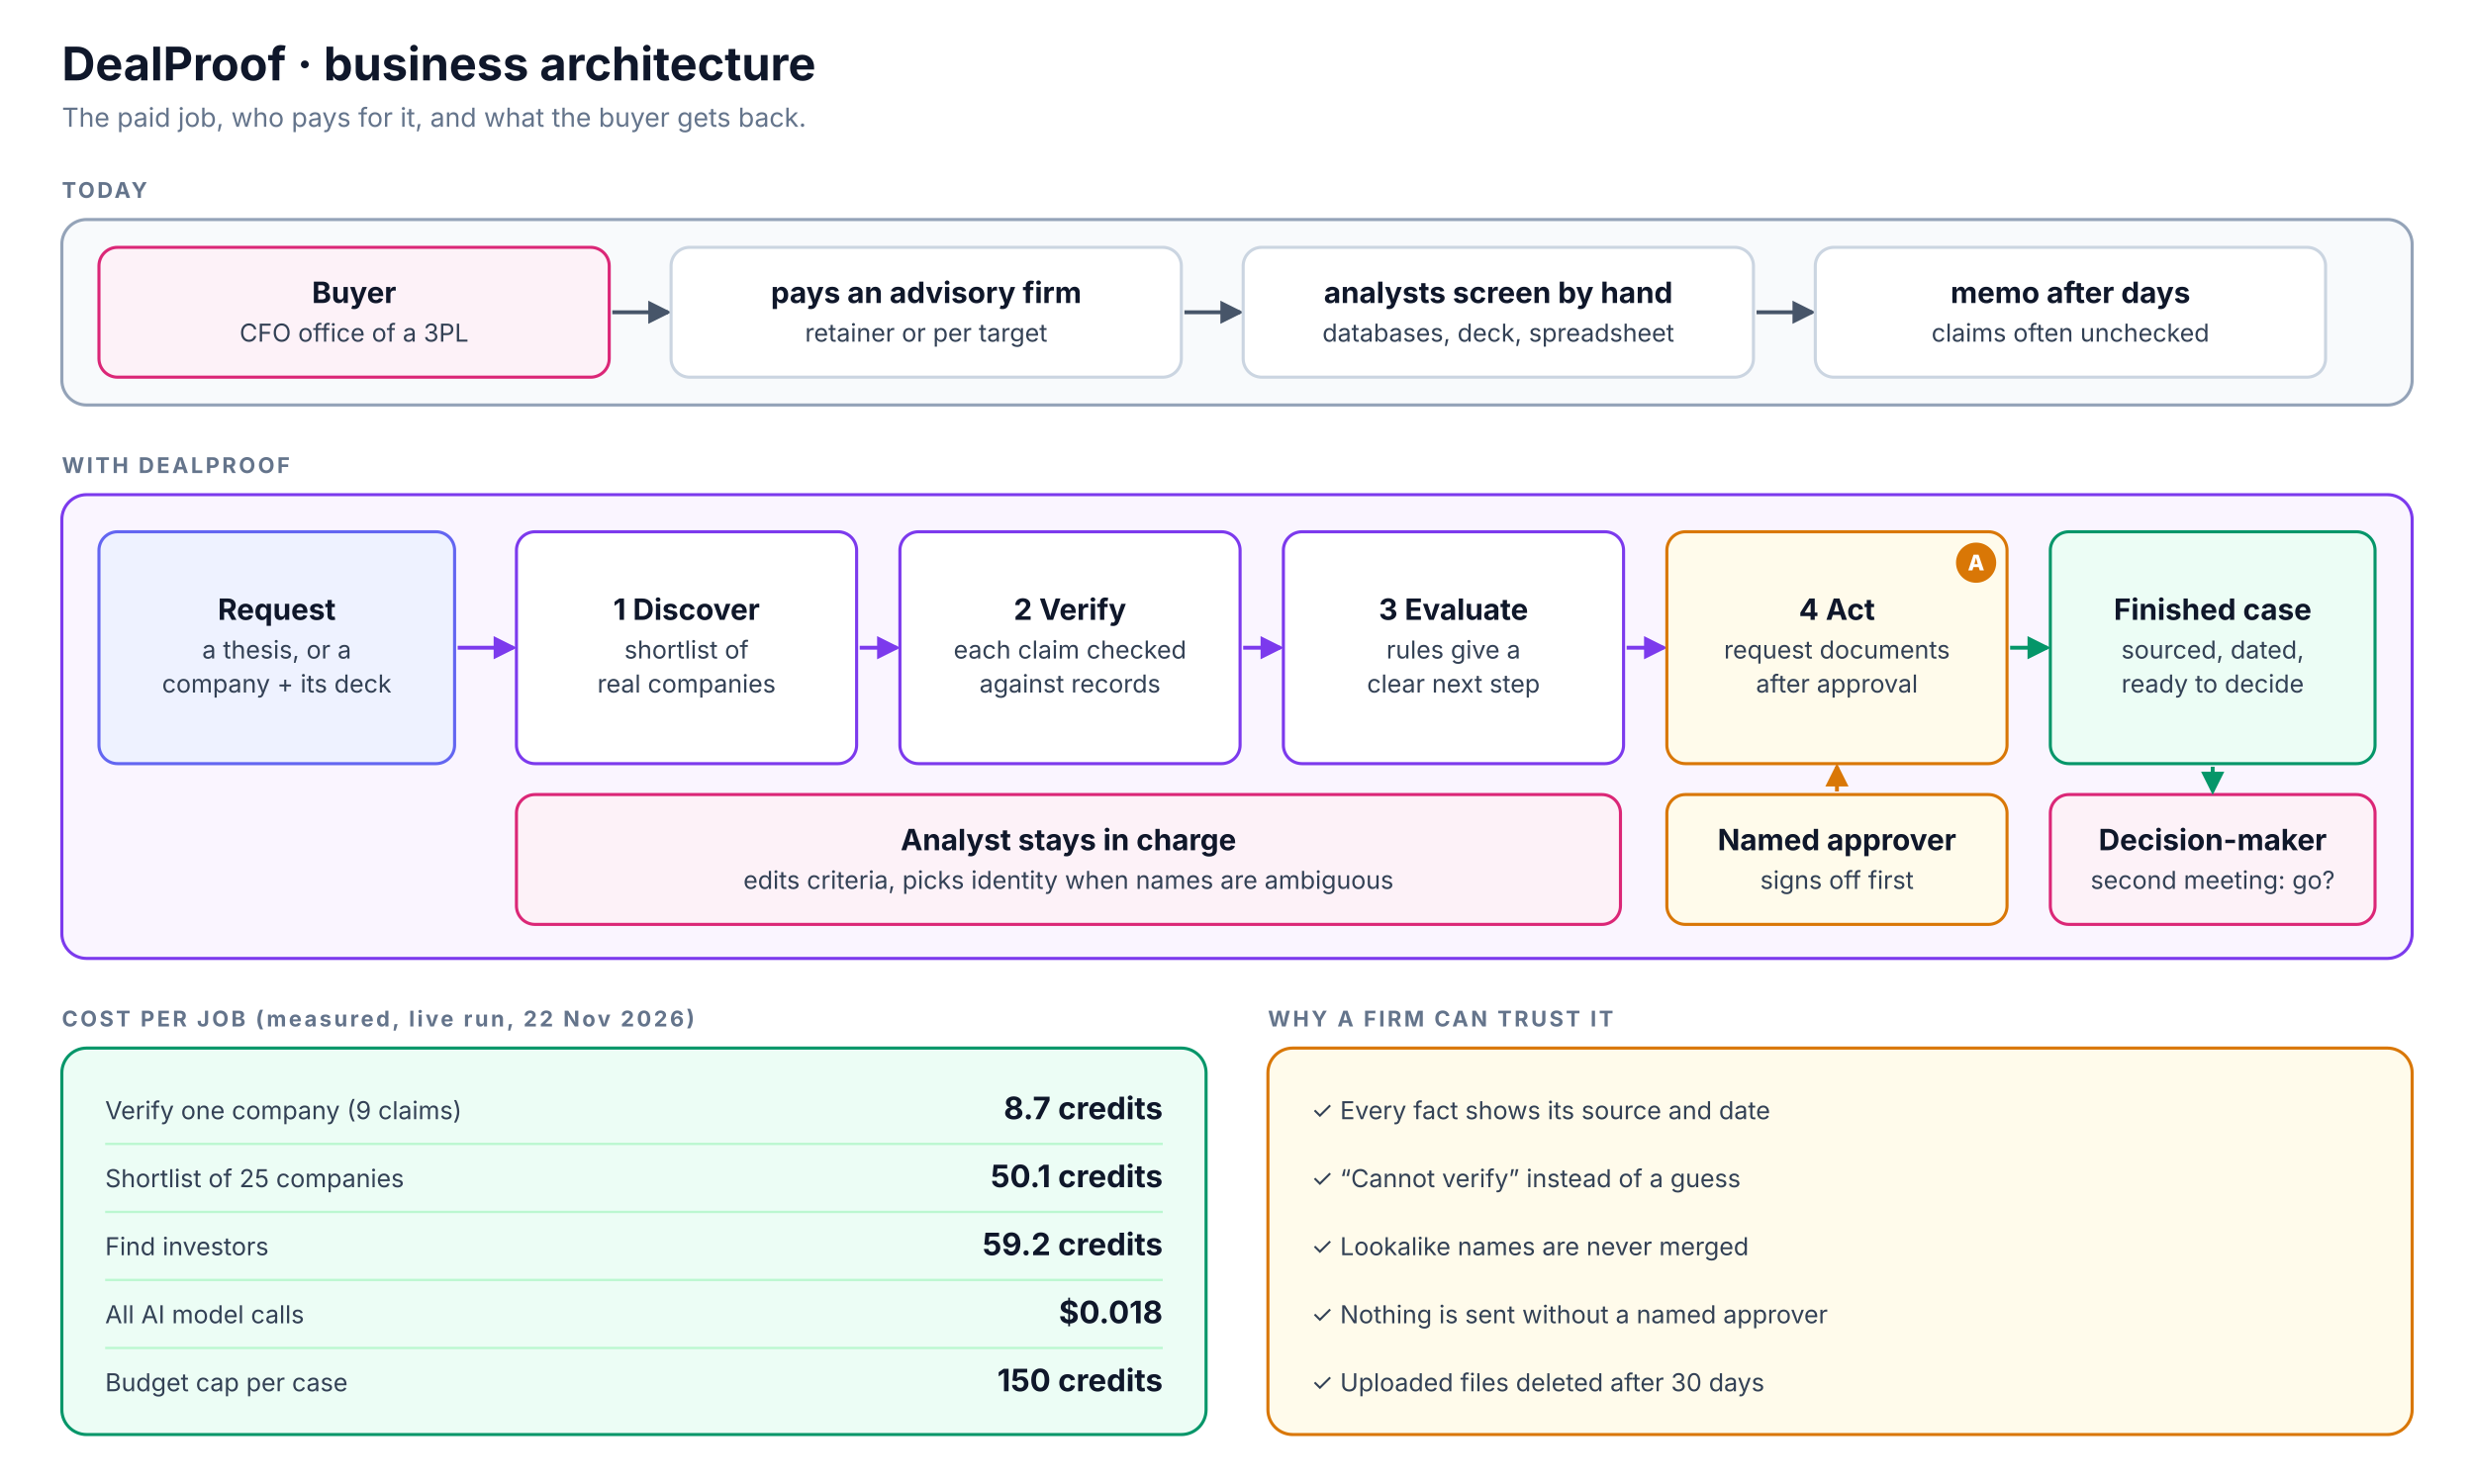
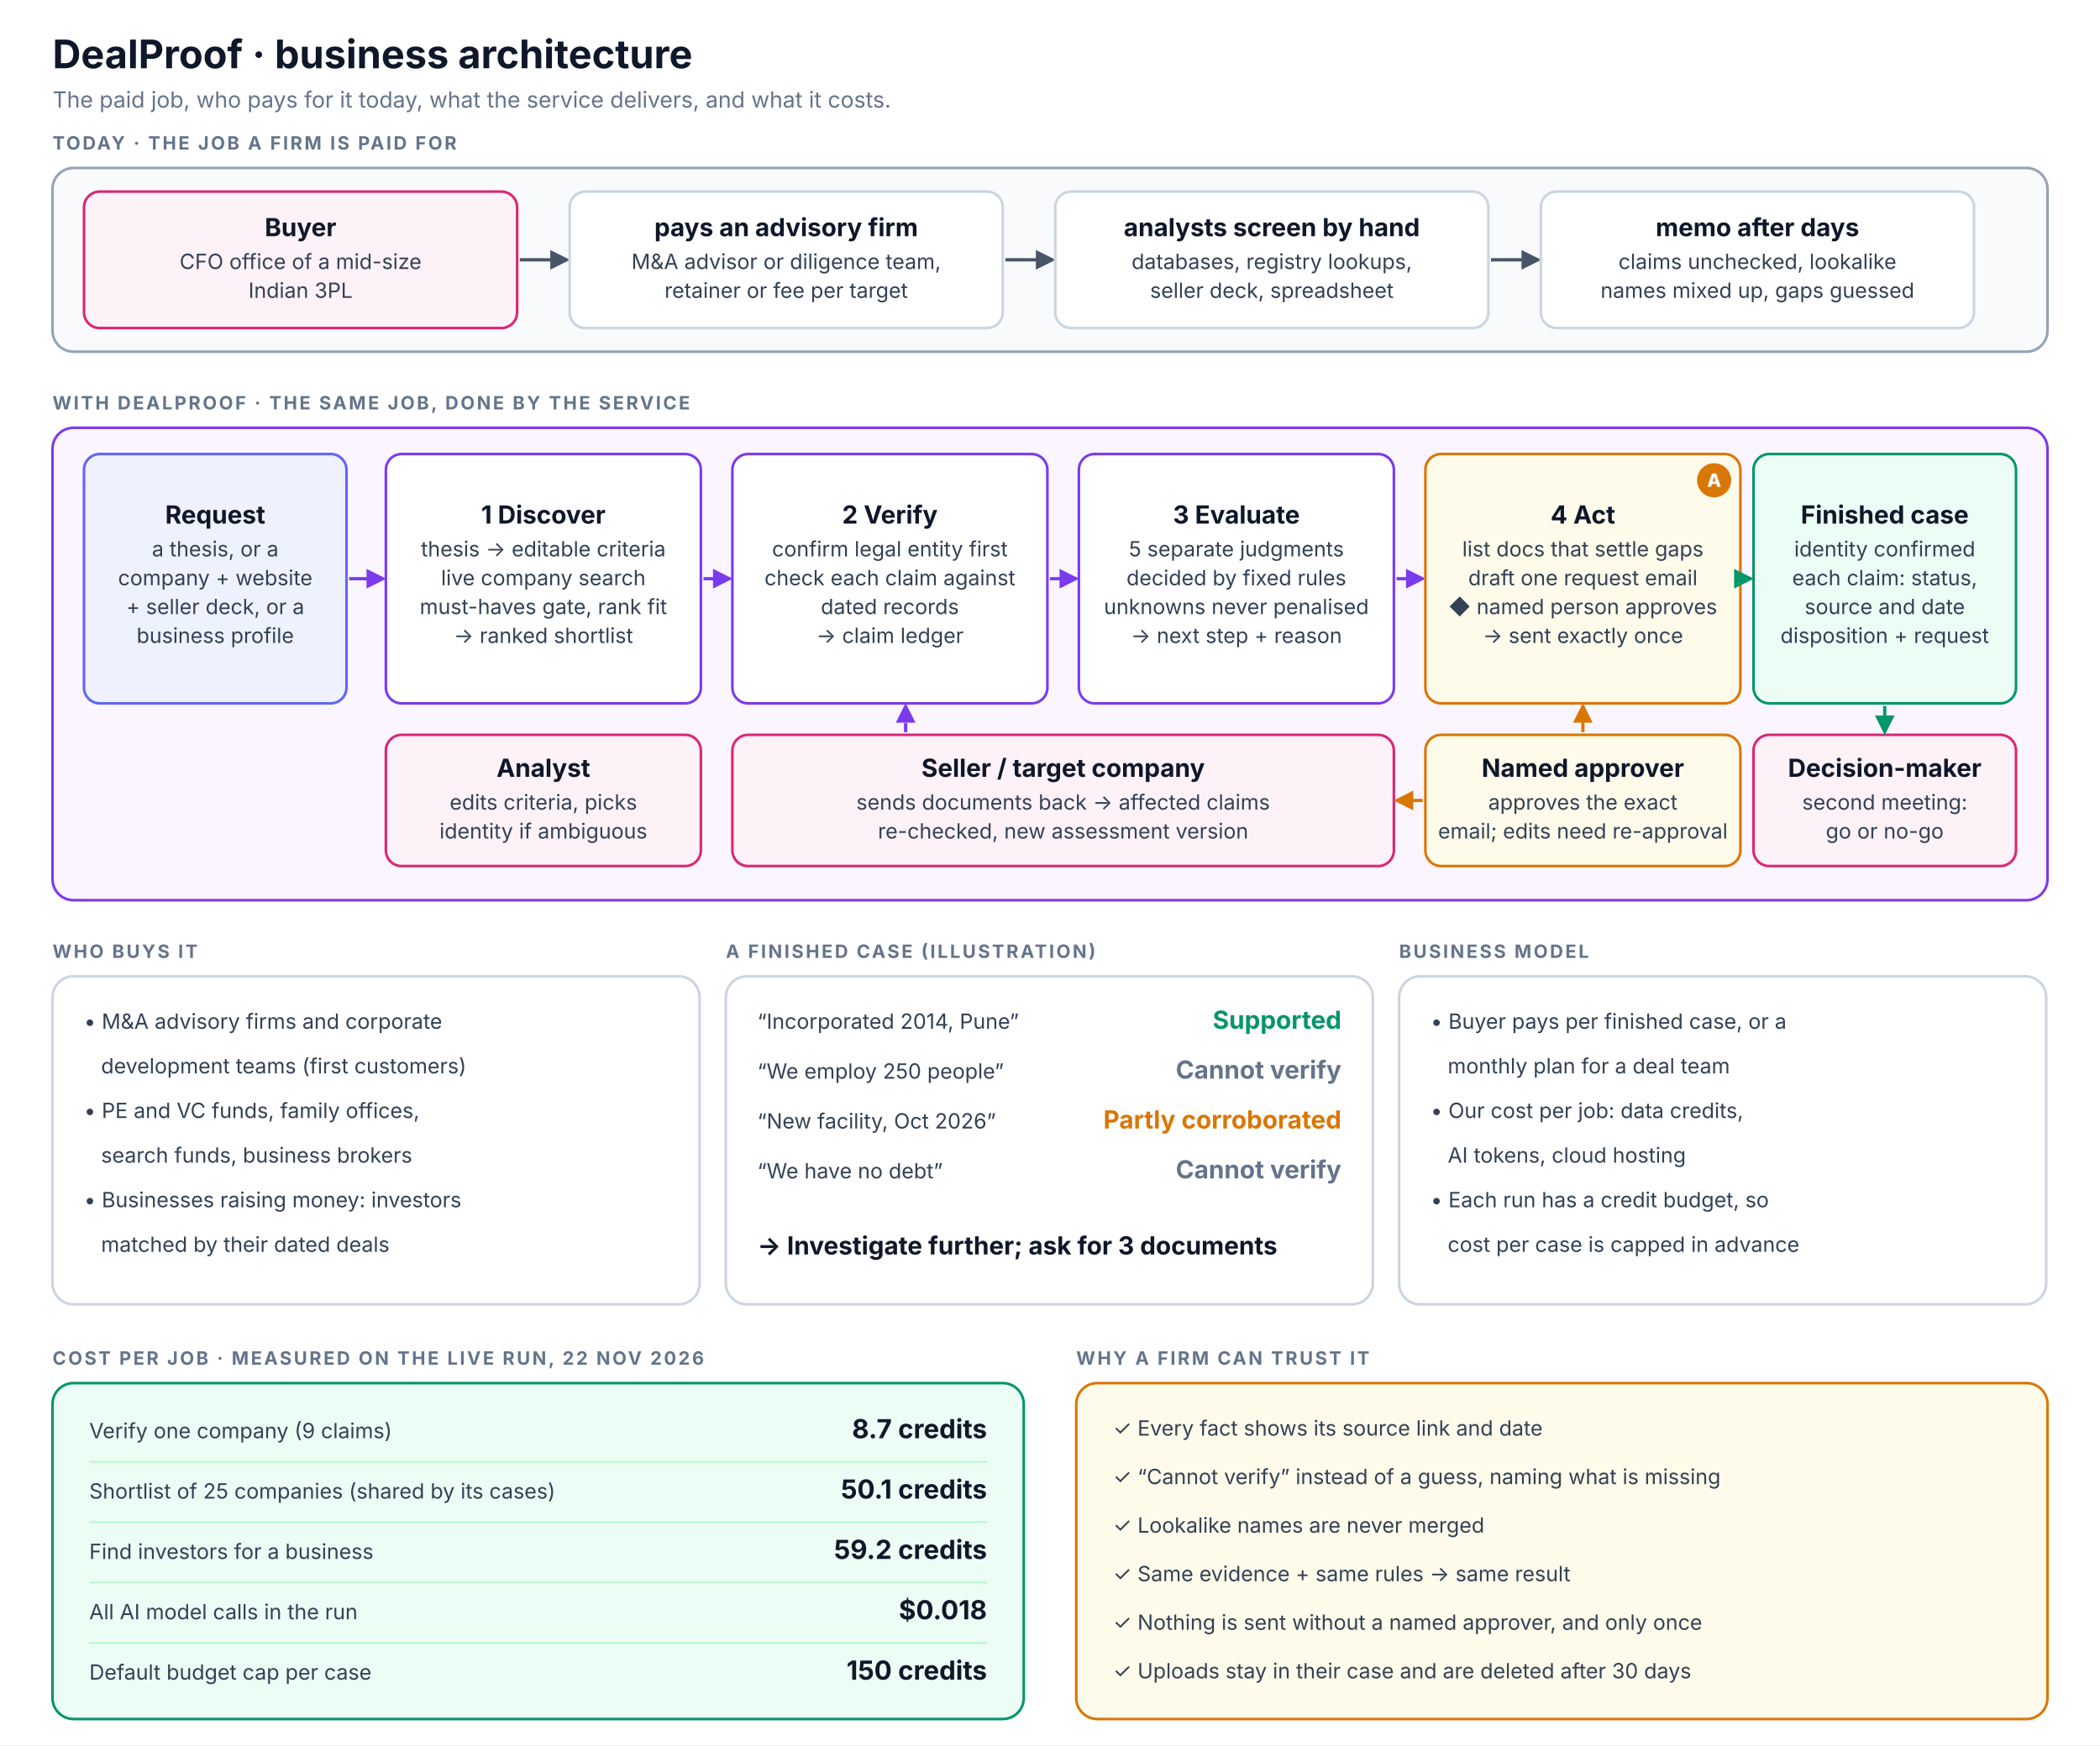
- <svg xmlns="http://www.w3.org/2000/svg" viewBox="0 0 1600 960" width="1600" height="960">
+ <svg xmlns="http://www.w3.org/2000/svg" viewBox="0 0 1600 1330" width="1600" height="1330">
  <style>
text { font-family: 'Segoe UI', Inter, 'Helvetica Neue', Arial, sans-serif; fill: #0f172a; }
.title { font-size: 30px; font-weight: 700; }
.sub { font-size: 17px; fill: #64748b; }
.zone { font-size: 14px; font-weight: 700; fill: #64748b; letter-spacing: 1.6px; }
.h { font-size: 19px; font-weight: 700; }
.s { font-size: 16px; fill: #334155; }
.lab { font-size: 14px; fill: #64748b; }
.num { font-size: 14px; font-weight: 800; fill: #ffffff; }
.big { font-size: 20px; font-weight: 700; }
</style>
  <defs>
    <marker id="a059669" viewBox="0 0 10 10" refX="8.5" refY="5" markerWidth="6" markerHeight="6" orient="auto">
      <path d="M0 0 L10 5 L0 10 z" fill="#059669" />
    </marker>
    <marker id="a2563eb" viewBox="0 0 10 10" refX="8.5" refY="5" markerWidth="6" markerHeight="6" orient="auto">
      <path d="M0 0 L10 5 L0 10 z" fill="#2563eb" />
    </marker>
    <marker id="a475569" viewBox="0 0 10 10" refX="8.5" refY="5" markerWidth="6" markerHeight="6" orient="auto">
      <path d="M0 0 L10 5 L0 10 z" fill="#475569" />
    </marker>
    <marker id="a7c3aed" viewBox="0 0 10 10" refX="8.5" refY="5" markerWidth="6" markerHeight="6" orient="auto">
      <path d="M0 0 L10 5 L0 10 z" fill="#7c3aed" />
    </marker>
    <marker id="a94a3b8" viewBox="0 0 10 10" refX="8.5" refY="5" markerWidth="6" markerHeight="6" orient="auto">
      <path d="M0 0 L10 5 L0 10 z" fill="#94a3b8" />
    </marker>
    <marker id="ad97706" viewBox="0 0 10 10" refX="8.5" refY="5" markerWidth="6" markerHeight="6" orient="auto">
      <path d="M0 0 L10 5 L0 10 z" fill="#d97706" />
    </marker>
    <marker id="adb2777" viewBox="0 0 10 10" refX="8.5" refY="5" markerWidth="6" markerHeight="6" orient="auto">
      <path d="M0 0 L10 5 L0 10 z" fill="#db2777" />
    </marker>
  </defs>
-   <rect width="1600" height="960" fill="#ffffff" />
+   <rect width="1600" height="1330" fill="#ffffff" />
  <text x="40" y="52" class="title" text-anchor="start">DealProof · business architecture</text>
-   <text x="40" y="82" class="sub" text-anchor="start">The paid job, who pays for it, and what the buyer gets back.</text>
-   <text x="40" y="128" class="zone" text-anchor="start">TODAY</text>
-   <rect x="40" y="142" width="1520" height="120" rx="16" fill="#f8fafc" stroke="#94a3b8" stroke-width="2" />
-   <rect x="64" y="160" width="330" height="84" rx="12" fill="#fdf2f8" stroke="#db2777" stroke-width="2" />
-   <text x="229.0" y="196.0" class="h" text-anchor="middle">Buyer</text>
-   <text x="229.0" y="221.0" class="s" text-anchor="middle">CFO office of a 3PL</text>
-   <path d="M 396 202 L 432 202" fill="none" stroke="#475569" stroke-width="2.5" stroke-linejoin="round" marker-end="url(#a475569)" />
-   <rect x="434" y="160" width="330" height="84" rx="12" fill="#ffffff" stroke="#cbd5e1" stroke-width="2" />
-   <text x="599.0" y="196.0" class="h" text-anchor="middle">pays an advisory firm</text>
-   <text x="599.0" y="221.0" class="s" text-anchor="middle">retainer or per target</text>
-   <path d="M 766 202 L 802 202" fill="none" stroke="#475569" stroke-width="2.5" stroke-linejoin="round" marker-end="url(#a475569)" />
-   <rect x="804" y="160" width="330" height="84" rx="12" fill="#ffffff" stroke="#cbd5e1" stroke-width="2" />
-   <text x="969.0" y="196.0" class="h" text-anchor="middle">analysts screen by hand</text>
-   <text x="969.0" y="221.0" class="s" text-anchor="middle">databases, deck, spreadsheet</text>
-   <path d="M 1136 202 L 1172 202" fill="none" stroke="#475569" stroke-width="2.5" stroke-linejoin="round" marker-end="url(#a475569)" />
-   <rect x="1174" y="160" width="330" height="84" rx="12" fill="#ffffff" stroke="#cbd5e1" stroke-width="2" />
-   <text x="1339.0" y="196.0" class="h" text-anchor="middle">memo after days</text>
-   <text x="1339.0" y="221.0" class="s" text-anchor="middle">claims often unchecked</text>
-   <text x="40" y="306" class="zone" text-anchor="start">WITH DEALPROOF</text>
-   <rect x="40" y="320" width="1520" height="300" rx="16" fill="#faf5ff" stroke="#7c3aed" stroke-width="2" />
-   <rect x="64" y="344" width="230" height="150" rx="12" fill="#eef2ff" stroke="#6366f1" stroke-width="2" />
-   <text x="179.0" y="401.0" class="h" text-anchor="middle">Request</text>
-   <text x="179.0" y="426.0" class="s" text-anchor="middle">a thesis, or a</text>
-   <text x="179.0" y="448.0" class="s" text-anchor="middle">company + its deck</text>
-   <path d="M 296 419 L 332 419" fill="none" stroke="#7c3aed" stroke-width="2.5" stroke-linejoin="round" marker-end="url(#a7c3aed)" />
-   <rect x="334" y="344" width="220" height="150" rx="12" fill="#ffffff" stroke="#7c3aed" stroke-width="2" />
-   <text x="444.0" y="401.0" class="h" text-anchor="middle">1  Discover</text>
-   <text x="444.0" y="426.0" class="s" text-anchor="middle">shortlist of</text>
-   <text x="444.0" y="448.0" class="s" text-anchor="middle">real companies</text>
-   <path d="M 556 419 L 580 419" fill="none" stroke="#7c3aed" stroke-width="2.5" stroke-linejoin="round" marker-end="url(#a7c3aed)" />
-   <rect x="582" y="344" width="220" height="150" rx="12" fill="#ffffff" stroke="#7c3aed" stroke-width="2" />
-   <text x="692.0" y="401.0" class="h" text-anchor="middle">2  Verify</text>
-   <text x="692.0" y="426.0" class="s" text-anchor="middle">each claim checked</text>
-   <text x="692.0" y="448.0" class="s" text-anchor="middle">against records</text>
-   <path d="M 804 419 L 828 419" fill="none" stroke="#7c3aed" stroke-width="2.5" stroke-linejoin="round" marker-end="url(#a7c3aed)" />
-   <rect x="830" y="344" width="220" height="150" rx="12" fill="#ffffff" stroke="#7c3aed" stroke-width="2" />
-   <text x="940.0" y="401.0" class="h" text-anchor="middle">3  Evaluate</text>
-   <text x="940.0" y="426.0" class="s" text-anchor="middle">rules give a</text>
-   <text x="940.0" y="448.0" class="s" text-anchor="middle">clear next step</text>
-   <path d="M 1052 419 L 1076 419" fill="none" stroke="#7c3aed" stroke-width="2.5" stroke-linejoin="round" marker-end="url(#a7c3aed)" />
-   <rect x="1078" y="344" width="220" height="150" rx="12" fill="#fffbeb" stroke="#d97706" stroke-width="2" />
-   <text x="1188.0" y="401.0" class="h" text-anchor="middle">4  Act</text>
-   <text x="1188.0" y="426.0" class="s" text-anchor="middle">request documents</text>
-   <text x="1188.0" y="448.0" class="s" text-anchor="middle">after approval</text>
-   <circle cx="1278" cy="364" r="13" fill="#d97706" />
-   <text x="1278" y="369" class="num" text-anchor="middle">A</text>
-   <rect x="1326" y="344" width="210" height="150" rx="12" fill="#ecfdf5" stroke="#059669" stroke-width="2" />
-   <text x="1431.0" y="401.0" class="h" text-anchor="middle">Finished case</text>
-   <text x="1431.0" y="426.0" class="s" text-anchor="middle">sourced, dated,</text>
-   <text x="1431.0" y="448.0" class="s" text-anchor="middle">ready to decide</text>
-   <path d="M 1300 419 L 1324 419" fill="none" stroke="#059669" stroke-width="2.5" stroke-linejoin="round" marker-end="url(#a059669)" />
-   <rect x="1078" y="514" width="220" height="84" rx="12" fill="#fffbeb" stroke="#d97706" stroke-width="2" />
-   <text x="1188.0" y="550.0" class="h" text-anchor="middle">Named approver</text>
-   <text x="1188.0" y="575.0" class="s" text-anchor="middle">signs off first</text>
-   <path d="M 1188 512 L 1188 496" fill="none" stroke="#d97706" stroke-width="2.5" stroke-linejoin="round" marker-end="url(#ad97706)" />
-   <rect x="334" y="514" width="714" height="84" rx="12" fill="#fdf2f8" stroke="#db2777" stroke-width="2" />
-   <text x="691.0" y="550.0" class="h" text-anchor="middle">Analyst stays in charge</text>
-   <text x="691.0" y="575.0" class="s" text-anchor="middle">edits criteria, picks identity when names are ambiguous</text>
-   <rect x="1326" y="514" width="210" height="84" rx="12" fill="#fdf2f8" stroke="#db2777" stroke-width="2" />
-   <text x="1431.0" y="550.0" class="h" text-anchor="middle">Decision-maker</text>
-   <text x="1431.0" y="575.0" class="s" text-anchor="middle">second meeting: go?</text>
-   <path d="M 1431 496 L 1431 512" fill="none" stroke="#059669" stroke-width="2.5" stroke-linejoin="round" marker-end="url(#a059669)" />
-   <text x="40" y="664" class="zone" text-anchor="start">COST PER JOB  (measured, live run, 22 Nov 2026)</text>
-   <rect x="40" y="678" width="740" height="250" rx="16" fill="#ecfdf5" stroke="#059669" stroke-width="2" />
-   <text x="68" y="724" class="s" text-anchor="start">Verify one company (9 claims)</text>
-   <text x="752" y="724" class="big" text-anchor="end">8.7 credits</text>
-   <line x1="68" y1="740" x2="752" y2="740" stroke="#bbf7d0" stroke-width="1.5" />
-   <text x="68" y="768" class="s" text-anchor="start">Shortlist of 25 companies</text>
-   <text x="752" y="768" class="big" text-anchor="end">50.1 credits</text>
-   <line x1="68" y1="784" x2="752" y2="784" stroke="#bbf7d0" stroke-width="1.5" />
-   <text x="68" y="812" class="s" text-anchor="start">Find investors</text>
-   <text x="752" y="812" class="big" text-anchor="end">59.2 credits</text>
-   <line x1="68" y1="828" x2="752" y2="828" stroke="#bbf7d0" stroke-width="1.5" />
-   <text x="68" y="856" class="s" text-anchor="start">All AI model calls</text>
-   <text x="752" y="856" class="big" text-anchor="end">$0.018</text>
-   <line x1="68" y1="872" x2="752" y2="872" stroke="#bbf7d0" stroke-width="1.5" />
-   <text x="68" y="900" class="s" text-anchor="start">Budget cap per case</text>
-   <text x="752" y="900" class="big" text-anchor="end">150 credits</text>
-   <text x="820" y="664" class="zone" text-anchor="start">WHY A FIRM CAN TRUST IT</text>
-   <rect x="820" y="678" width="740" height="250" rx="16" fill="#fffbeb" stroke="#d97706" stroke-width="2" />
-   <text x="848" y="724" class="s" text-anchor="start">✓  Every fact shows its source and date</text>
-   <text x="848" y="768" class="s" text-anchor="start">✓  “Cannot verify” instead of a guess</text>
-   <text x="848" y="812" class="s" text-anchor="start">✓  Lookalike names are never merged</text>
-   <text x="848" y="856" class="s" text-anchor="start">✓  Nothing is sent without a named approver</text>
-   <text x="848" y="900" class="s" text-anchor="start">✓  Uploaded files deleted after 30 days</text>
+   <text x="40" y="82" class="sub" text-anchor="start">The paid job, who pays for it today, what the service delivers, and what it costs.</text>
+   <text x="40" y="114" class="zone" text-anchor="start">TODAY · THE JOB A FIRM IS PAID FOR</text>
+   <rect x="40" y="128" width="1520" height="140" rx="16" fill="#f8fafc" stroke="#94a3b8" stroke-width="2" />
+   <rect x="64" y="146" width="330" height="104" rx="12" fill="#fdf2f8" stroke="#db2777" stroke-width="2" />
+   <text x="229.0" y="180.0" class="h" text-anchor="middle">Buyer</text>
+   <text x="229.0" y="205.0" class="s" text-anchor="middle">CFO office of a mid-size</text>
+   <text x="229.0" y="227.0" class="s" text-anchor="middle">Indian 3PL</text>
+   <path d="M 396 198 L 432 198" fill="none" stroke="#475569" stroke-width="2.5" stroke-linejoin="round" marker-end="url(#a475569)" />
+   <rect x="434" y="146" width="330" height="104" rx="12" fill="#ffffff" stroke="#cbd5e1" stroke-width="2" />
+   <text x="599.0" y="180.0" class="h" text-anchor="middle">pays an advisory firm</text>
+   <text x="599.0" y="205.0" class="s" text-anchor="middle">M&amp;A advisor or diligence team,</text>
+   <text x="599.0" y="227.0" class="s" text-anchor="middle">retainer or fee per target</text>
+   <path d="M 766 198 L 802 198" fill="none" stroke="#475569" stroke-width="2.5" stroke-linejoin="round" marker-end="url(#a475569)" />
+   <rect x="804" y="146" width="330" height="104" rx="12" fill="#ffffff" stroke="#cbd5e1" stroke-width="2" />
+   <text x="969.0" y="180.0" class="h" text-anchor="middle">analysts screen by hand</text>
+   <text x="969.0" y="205.0" class="s" text-anchor="middle">databases, registry lookups,</text>
+   <text x="969.0" y="227.0" class="s" text-anchor="middle">seller deck, spreadsheet</text>
+   <path d="M 1136 198 L 1172 198" fill="none" stroke="#475569" stroke-width="2.5" stroke-linejoin="round" marker-end="url(#a475569)" />
+   <rect x="1174" y="146" width="330" height="104" rx="12" fill="#ffffff" stroke="#cbd5e1" stroke-width="2" />
+   <text x="1339.0" y="180.0" class="h" text-anchor="middle">memo after days</text>
+   <text x="1339.0" y="205.0" class="s" text-anchor="middle">claims unchecked, lookalike</text>
+   <text x="1339.0" y="227.0" class="s" text-anchor="middle">names mixed up, gaps guessed</text>
+   <text x="40" y="312" class="zone" text-anchor="start">WITH DEALPROOF · THE SAME JOB, DONE BY THE SERVICE</text>
+   <rect x="40" y="326" width="1520" height="360" rx="16" fill="#faf5ff" stroke="#7c3aed" stroke-width="2" />
+   <rect x="64" y="346" width="200" height="190" rx="12" fill="#eef2ff" stroke="#6366f1" stroke-width="2" />
+   <text x="164.0" y="399.0" class="h" text-anchor="middle">Request</text>
+   <text x="164.0" y="424.0" class="s" text-anchor="middle">a thesis, or a</text>
+   <text x="164.0" y="446.0" class="s" text-anchor="middle">company + website</text>
+   <text x="164.0" y="468.0" class="s" text-anchor="middle">+ seller deck, or a</text>
+   <text x="164.0" y="490.0" class="s" text-anchor="middle">business profile</text>
+   <path d="M 266 441 L 292 441" fill="none" stroke="#7c3aed" stroke-width="2.5" stroke-linejoin="round" marker-end="url(#a7c3aed)" />
+   <rect x="294" y="346" width="240" height="190" rx="12" fill="#ffffff" stroke="#7c3aed" stroke-width="2" />
+   <text x="414.0" y="399.0" class="h" text-anchor="middle">1  Discover</text>
+   <text x="414.0" y="424.0" class="s" text-anchor="middle">thesis → editable criteria</text>
+   <text x="414.0" y="446.0" class="s" text-anchor="middle">live company search</text>
+   <text x="414.0" y="468.0" class="s" text-anchor="middle">must-haves gate, rank fit</text>
+   <text x="414.0" y="490.0" class="s" text-anchor="middle">→ ranked shortlist</text>
+   <path d="M 536 441 L 556 441" fill="none" stroke="#7c3aed" stroke-width="2.5" stroke-linejoin="round" marker-end="url(#a7c3aed)" />
+   <rect x="558" y="346" width="240" height="190" rx="12" fill="#ffffff" stroke="#7c3aed" stroke-width="2" />
+   <text x="678.0" y="399.0" class="h" text-anchor="middle">2  Verify</text>
+   <text x="678.0" y="424.0" class="s" text-anchor="middle">confirm legal entity first</text>
+   <text x="678.0" y="446.0" class="s" text-anchor="middle">check each claim against</text>
+   <text x="678.0" y="468.0" class="s" text-anchor="middle">dated records</text>
+   <text x="678.0" y="490.0" class="s" text-anchor="middle">→ claim ledger</text>
+   <path d="M 800 441 L 820 441" fill="none" stroke="#7c3aed" stroke-width="2.5" stroke-linejoin="round" marker-end="url(#a7c3aed)" />
+   <rect x="822" y="346" width="240" height="190" rx="12" fill="#ffffff" stroke="#7c3aed" stroke-width="2" />
+   <text x="942.0" y="399.0" class="h" text-anchor="middle">3  Evaluate</text>
+   <text x="942.0" y="424.0" class="s" text-anchor="middle">5 separate judgments</text>
+   <text x="942.0" y="446.0" class="s" text-anchor="middle">decided by fixed rules</text>
+   <text x="942.0" y="468.0" class="s" text-anchor="middle">unknowns never penalised</text>
+   <text x="942.0" y="490.0" class="s" text-anchor="middle">→ next step + reason</text>
+   <path d="M 1064 441 L 1084 441" fill="none" stroke="#7c3aed" stroke-width="2.5" stroke-linejoin="round" marker-end="url(#a7c3aed)" />
+   <rect x="1086" y="346" width="240" height="190" rx="12" fill="#fffbeb" stroke="#d97706" stroke-width="2" />
+   <text x="1206.0" y="399.0" class="h" text-anchor="middle">4  Act</text>
+   <text x="1206.0" y="424.0" class="s" text-anchor="middle">list docs that settle gaps</text>
+   <text x="1206.0" y="446.0" class="s" text-anchor="middle">draft one request email</text>
+   <text x="1206.0" y="468.0" class="s" text-anchor="middle">◆ named person approves</text>
+   <text x="1206.0" y="490.0" class="s" text-anchor="middle">→ sent exactly once</text>
+   <circle cx="1306" cy="366" r="13" fill="#d97706" />
+   <text x="1306" y="371" class="num" text-anchor="middle">A</text>
+   <path d="M 1328 441 L 1334 441" fill="none" stroke="#059669" stroke-width="2.5" stroke-linejoin="round" marker-end="url(#a059669)" />
+   <rect x="1336" y="346" width="200" height="190" rx="12" fill="#ecfdf5" stroke="#059669" stroke-width="2" />
+   <text x="1436.0" y="399.0" class="h" text-anchor="middle">Finished case</text>
+   <text x="1436.0" y="424.0" class="s" text-anchor="middle">identity confirmed</text>
+   <text x="1436.0" y="446.0" class="s" text-anchor="middle">each claim: status,</text>
+   <text x="1436.0" y="468.0" class="s" text-anchor="middle">source and date</text>
+   <text x="1436.0" y="490.0" class="s" text-anchor="middle">disposition + request</text>
+   <rect x="294" y="560" width="240" height="100" rx="12" fill="#fdf2f8" stroke="#db2777" stroke-width="2" />
+   <text x="414.0" y="592.0" class="h" text-anchor="middle">Analyst</text>
+   <text x="414.0" y="617.0" class="s" text-anchor="middle">edits criteria, picks</text>
+   <text x="414.0" y="639.0" class="s" text-anchor="middle">identity if ambiguous</text>
+   <rect x="558" y="560" width="504" height="100" rx="12" fill="#fdf2f8" stroke="#db2777" stroke-width="2" />
+   <text x="810.0" y="592.0" class="h" text-anchor="middle">Seller / target company</text>
+   <text x="810.0" y="617.0" class="s" text-anchor="middle">sends documents back → affected claims</text>
+   <text x="810.0" y="639.0" class="s" text-anchor="middle">re-checked, new assessment version</text>
+   <rect x="1086" y="560" width="240" height="100" rx="12" fill="#fffbeb" stroke="#d97706" stroke-width="2" />
+   <text x="1206.0" y="592.0" class="h" text-anchor="middle">Named approver</text>
+   <text x="1206.0" y="617.0" class="s" text-anchor="middle">approves the exact</text>
+   <text x="1206.0" y="639.0" class="s" text-anchor="middle">email; edits need re-approval</text>
+   <rect x="1336" y="560" width="200" height="100" rx="12" fill="#fdf2f8" stroke="#db2777" stroke-width="2" />
+   <text x="1436.0" y="592.0" class="h" text-anchor="middle">Decision-maker</text>
+   <text x="1436.0" y="617.0" class="s" text-anchor="middle">second meeting:</text>
+   <text x="1436.0" y="639.0" class="s" text-anchor="middle">go or no-go</text>
+   <path d="M 1206 558 L 1206 538" fill="none" stroke="#d97706" stroke-width="2.5" stroke-linejoin="round" marker-end="url(#ad97706)" />
+   <path d="M 1084 610 L 1064 610" fill="none" stroke="#d97706" stroke-width="2.5" stroke-linejoin="round" marker-end="url(#ad97706)" />
+   <path d="M 690 558 L 690 538" fill="none" stroke="#7c3aed" stroke-width="2.5" stroke-linejoin="round" stroke-dasharray="7 6" marker-end="url(#a7c3aed)" />
+   <path d="M 1436 538 L 1436 558" fill="none" stroke="#059669" stroke-width="2.5" stroke-linejoin="round" marker-end="url(#a059669)" />
+   <text x="40" y="730" class="zone" text-anchor="start">WHO BUYS IT</text>
+   <rect x="40" y="744" width="493" height="250" rx="16" fill="#ffffff" stroke="#cbd5e1" stroke-width="2" />
+   <text x="64" y="784" class="s" text-anchor="start">• M&amp;A advisory firms and corporate</text>
+   <text x="77" y="818" class="s" text-anchor="start">development teams (first customers)</text>
+   <text x="64" y="852" class="s" text-anchor="start">• PE and VC funds, family offices,</text>
+   <text x="77" y="886" class="s" text-anchor="start">search funds, business brokers</text>
+   <text x="64" y="920" class="s" text-anchor="start">• Businesses raising money: investors</text>
+   <text x="77" y="954" class="s" text-anchor="start">matched by their dated deals</text>
+   <text x="553" y="730" class="zone" text-anchor="start">A FINISHED CASE (ILLUSTRATION)</text>
+   <rect x="553" y="744" width="493" height="250" rx="16" fill="#ffffff" stroke="#cbd5e1" stroke-width="2" />
+   <text x="577" y="784" class="s" text-anchor="start">“Incorporated 2014, Pune”</text>
+   <text x="1022" y="784" class="h" text-anchor="end" style="fill:#059669">Supported</text>
+   <text x="577" y="822" class="s" text-anchor="start">“We employ 250 people”</text>
+   <text x="1022" y="822" class="h" text-anchor="end" style="fill:#64748b">Cannot verify</text>
+   <text x="577" y="860" class="s" text-anchor="start">“New facility, Oct 2026”</text>
+   <text x="1022" y="860" class="h" text-anchor="end" style="fill:#d97706">Partly corroborated</text>
+   <text x="577" y="898" class="s" text-anchor="start">“We have no debt”</text>
+   <text x="1022" y="898" class="h" text-anchor="end" style="fill:#64748b">Cannot verify</text>
+   <text x="577" y="956" class="h" text-anchor="start">→ Investigate further; ask for 3 documents</text>
+   <text x="1066" y="730" class="zone" text-anchor="start">BUSINESS MODEL</text>
+   <rect x="1066" y="744" width="493" height="250" rx="16" fill="#ffffff" stroke="#cbd5e1" stroke-width="2" />
+   <text x="1090" y="784" class="s" text-anchor="start">• Buyer pays per finished case, or a</text>
+   <text x="1103" y="818" class="s" text-anchor="start">monthly plan for a deal team</text>
+   <text x="1090" y="852" class="s" text-anchor="start">• Our cost per job: data credits,</text>
+   <text x="1103" y="886" class="s" text-anchor="start">AI tokens, cloud hosting</text>
+   <text x="1090" y="920" class="s" text-anchor="start">• Each run has a credit budget, so</text>
+   <text x="1103" y="954" class="s" text-anchor="start">cost per case is capped in advance</text>
+   <text x="40" y="1040" class="zone" text-anchor="start">COST PER JOB · MEASURED ON THE LIVE RUN, 22 NOV 2026</text>
+   <rect x="40" y="1054" width="740" height="256" rx="16" fill="#ecfdf5" stroke="#059669" stroke-width="2" />
+   <text x="68" y="1096" class="s" text-anchor="start">Verify one company (9 claims)</text>
+   <text x="752" y="1096" class="big" text-anchor="end">8.7 credits</text>
+   <line x1="68" y1="1114" x2="752" y2="1114" stroke="#bbf7d0" stroke-width="1.5" />
+   <text x="68" y="1142" class="s" text-anchor="start">Shortlist of 25 companies (shared by its cases)</text>
+   <text x="752" y="1142" class="big" text-anchor="end">50.1 credits</text>
+   <line x1="68" y1="1160" x2="752" y2="1160" stroke="#bbf7d0" stroke-width="1.5" />
+   <text x="68" y="1188" class="s" text-anchor="start">Find investors for a business</text>
+   <text x="752" y="1188" class="big" text-anchor="end">59.2 credits</text>
+   <line x1="68" y1="1206" x2="752" y2="1206" stroke="#bbf7d0" stroke-width="1.5" />
+   <text x="68" y="1234" class="s" text-anchor="start">All AI model calls in the run</text>
+   <text x="752" y="1234" class="big" text-anchor="end">$0.018</text>
+   <line x1="68" y1="1252" x2="752" y2="1252" stroke="#bbf7d0" stroke-width="1.5" />
+   <text x="68" y="1280" class="s" text-anchor="start">Default budget cap per case</text>
+   <text x="752" y="1280" class="big" text-anchor="end">150 credits</text>
+   <text x="820" y="1040" class="zone" text-anchor="start">WHY A FIRM CAN TRUST IT</text>
+   <rect x="820" y="1054" width="740" height="256" rx="16" fill="#fffbeb" stroke="#d97706" stroke-width="2" />
+   <text x="848" y="1094" class="s" text-anchor="start">✓  Every fact shows its source link and date</text>
+   <text x="848" y="1131" class="s" text-anchor="start">✓  “Cannot verify” instead of a guess, naming what is missing</text>
+   <text x="848" y="1168" class="s" text-anchor="start">✓  Lookalike names are never merged</text>
+   <text x="848" y="1205" class="s" text-anchor="start">✓  Same evidence + same rules → same result</text>
+   <text x="848" y="1242" class="s" text-anchor="start">✓  Nothing is sent without a named approver, and only once</text>
+   <text x="848" y="1279" class="s" text-anchor="start">✓  Uploads stay in their case and are deleted after 30 days</text>
</svg>
